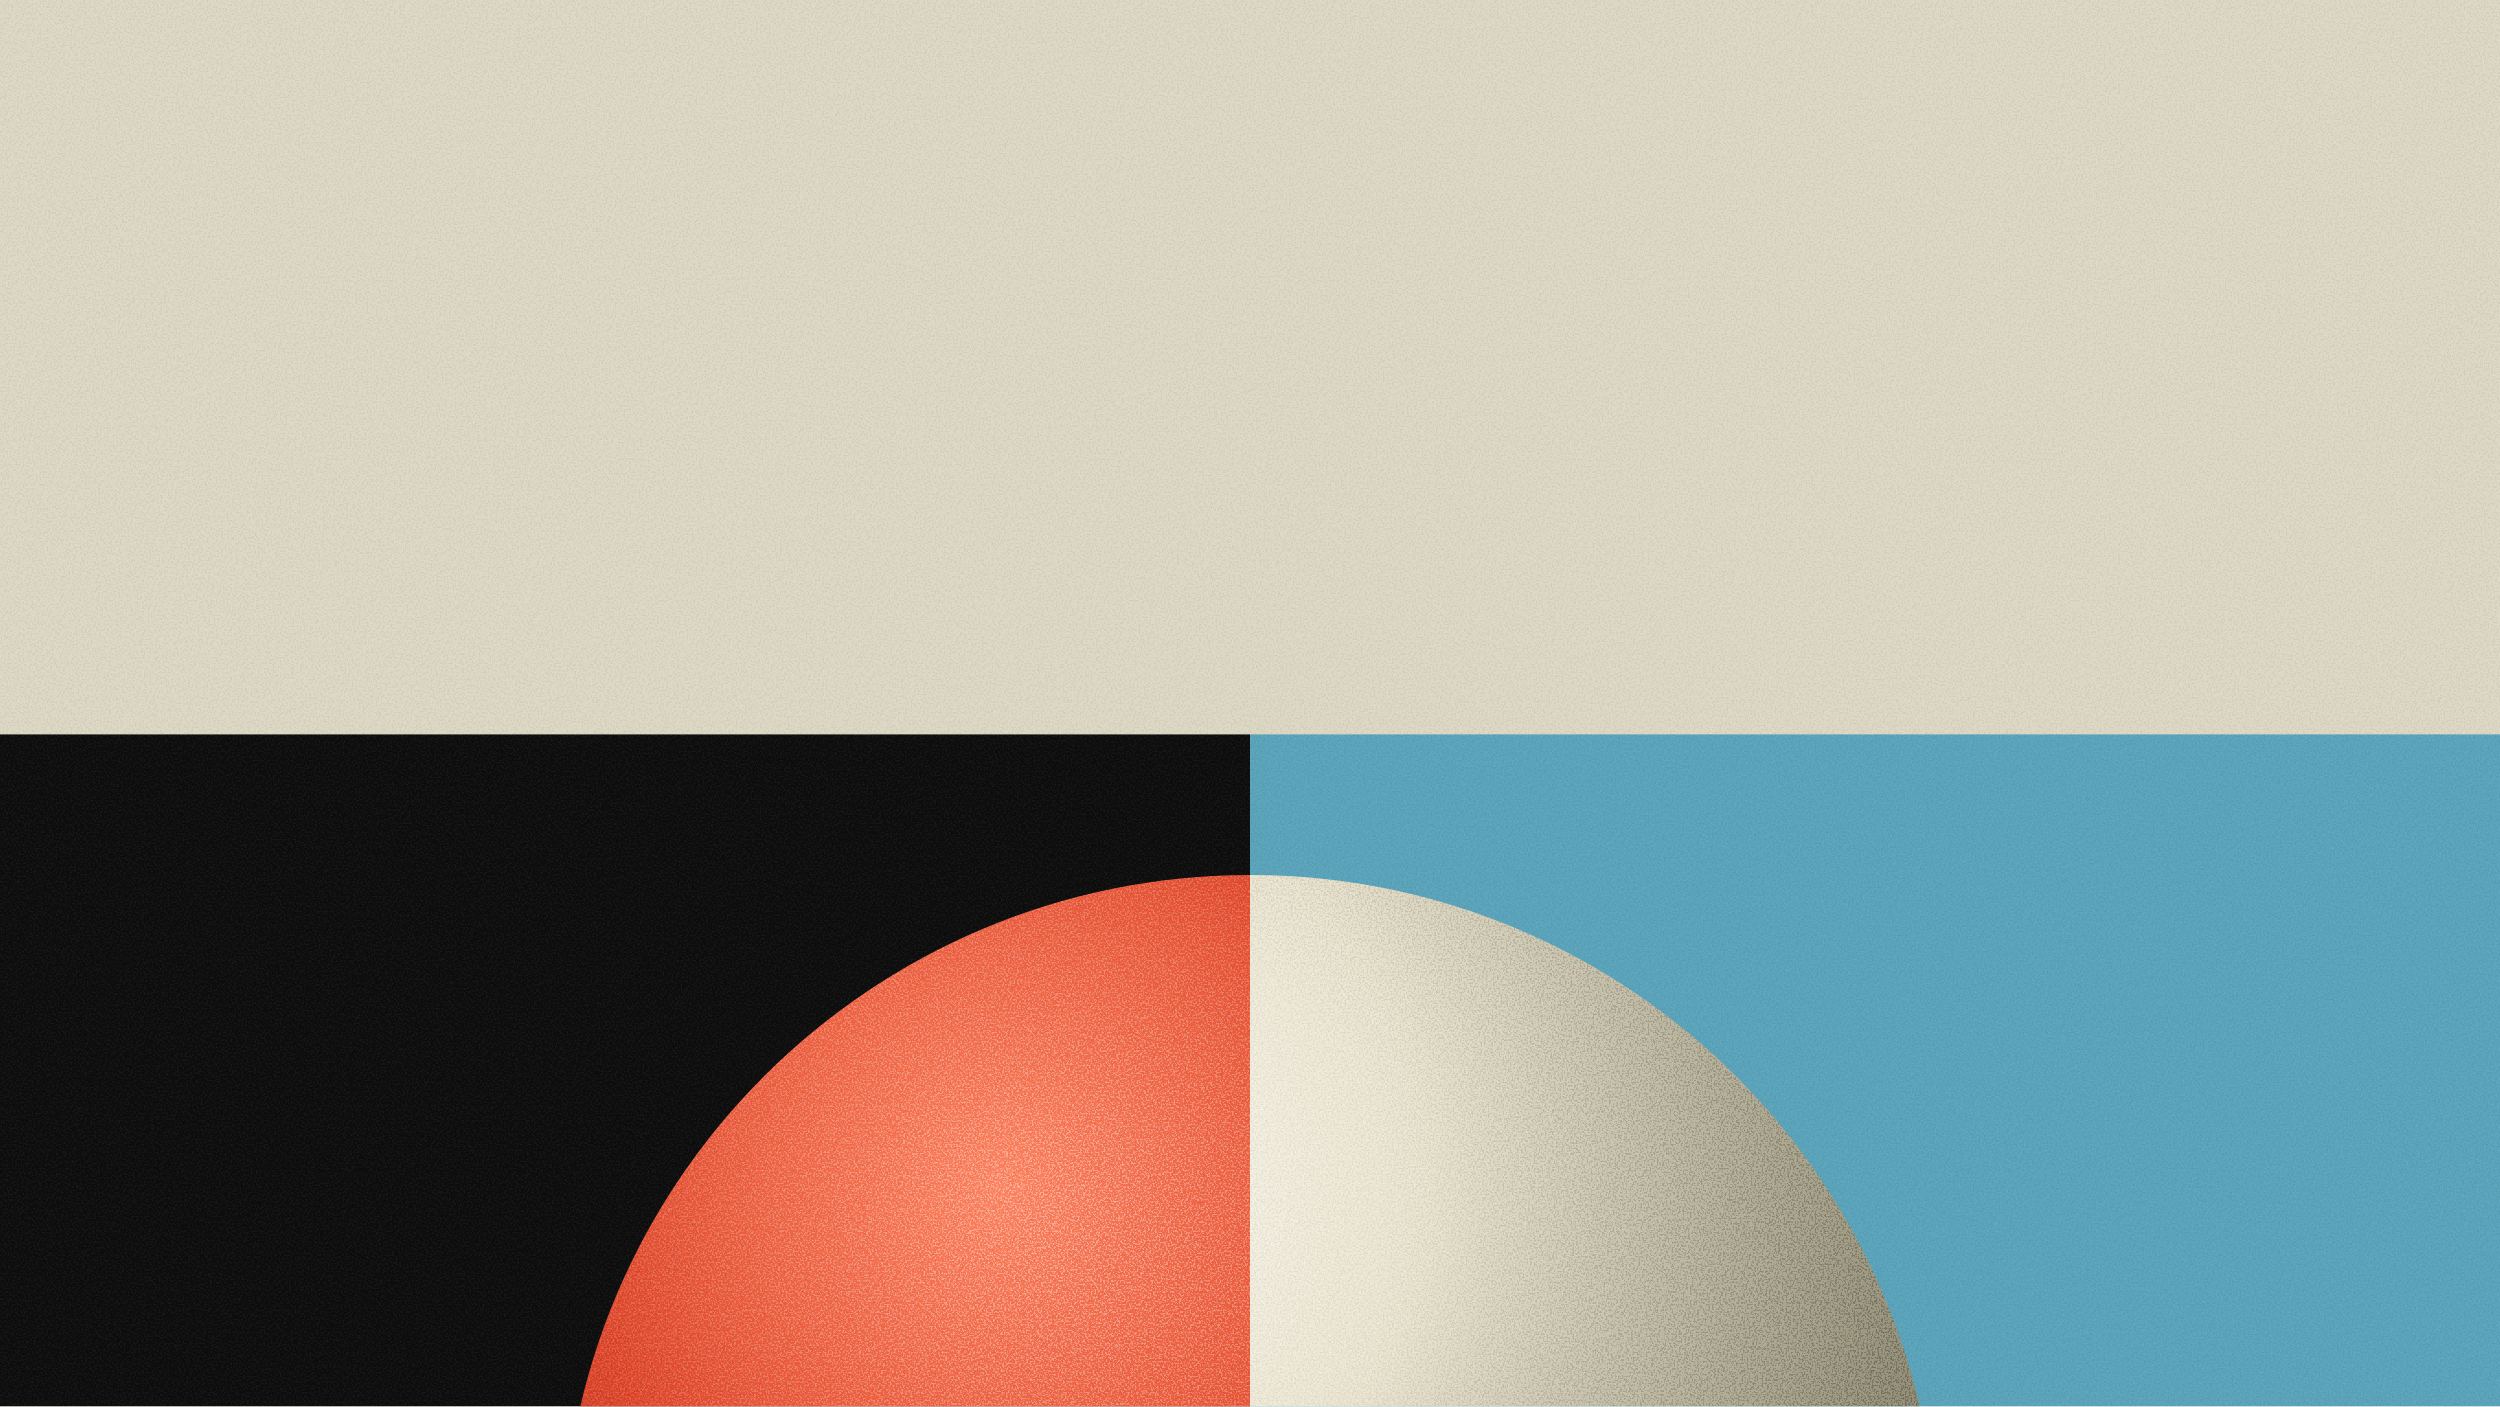
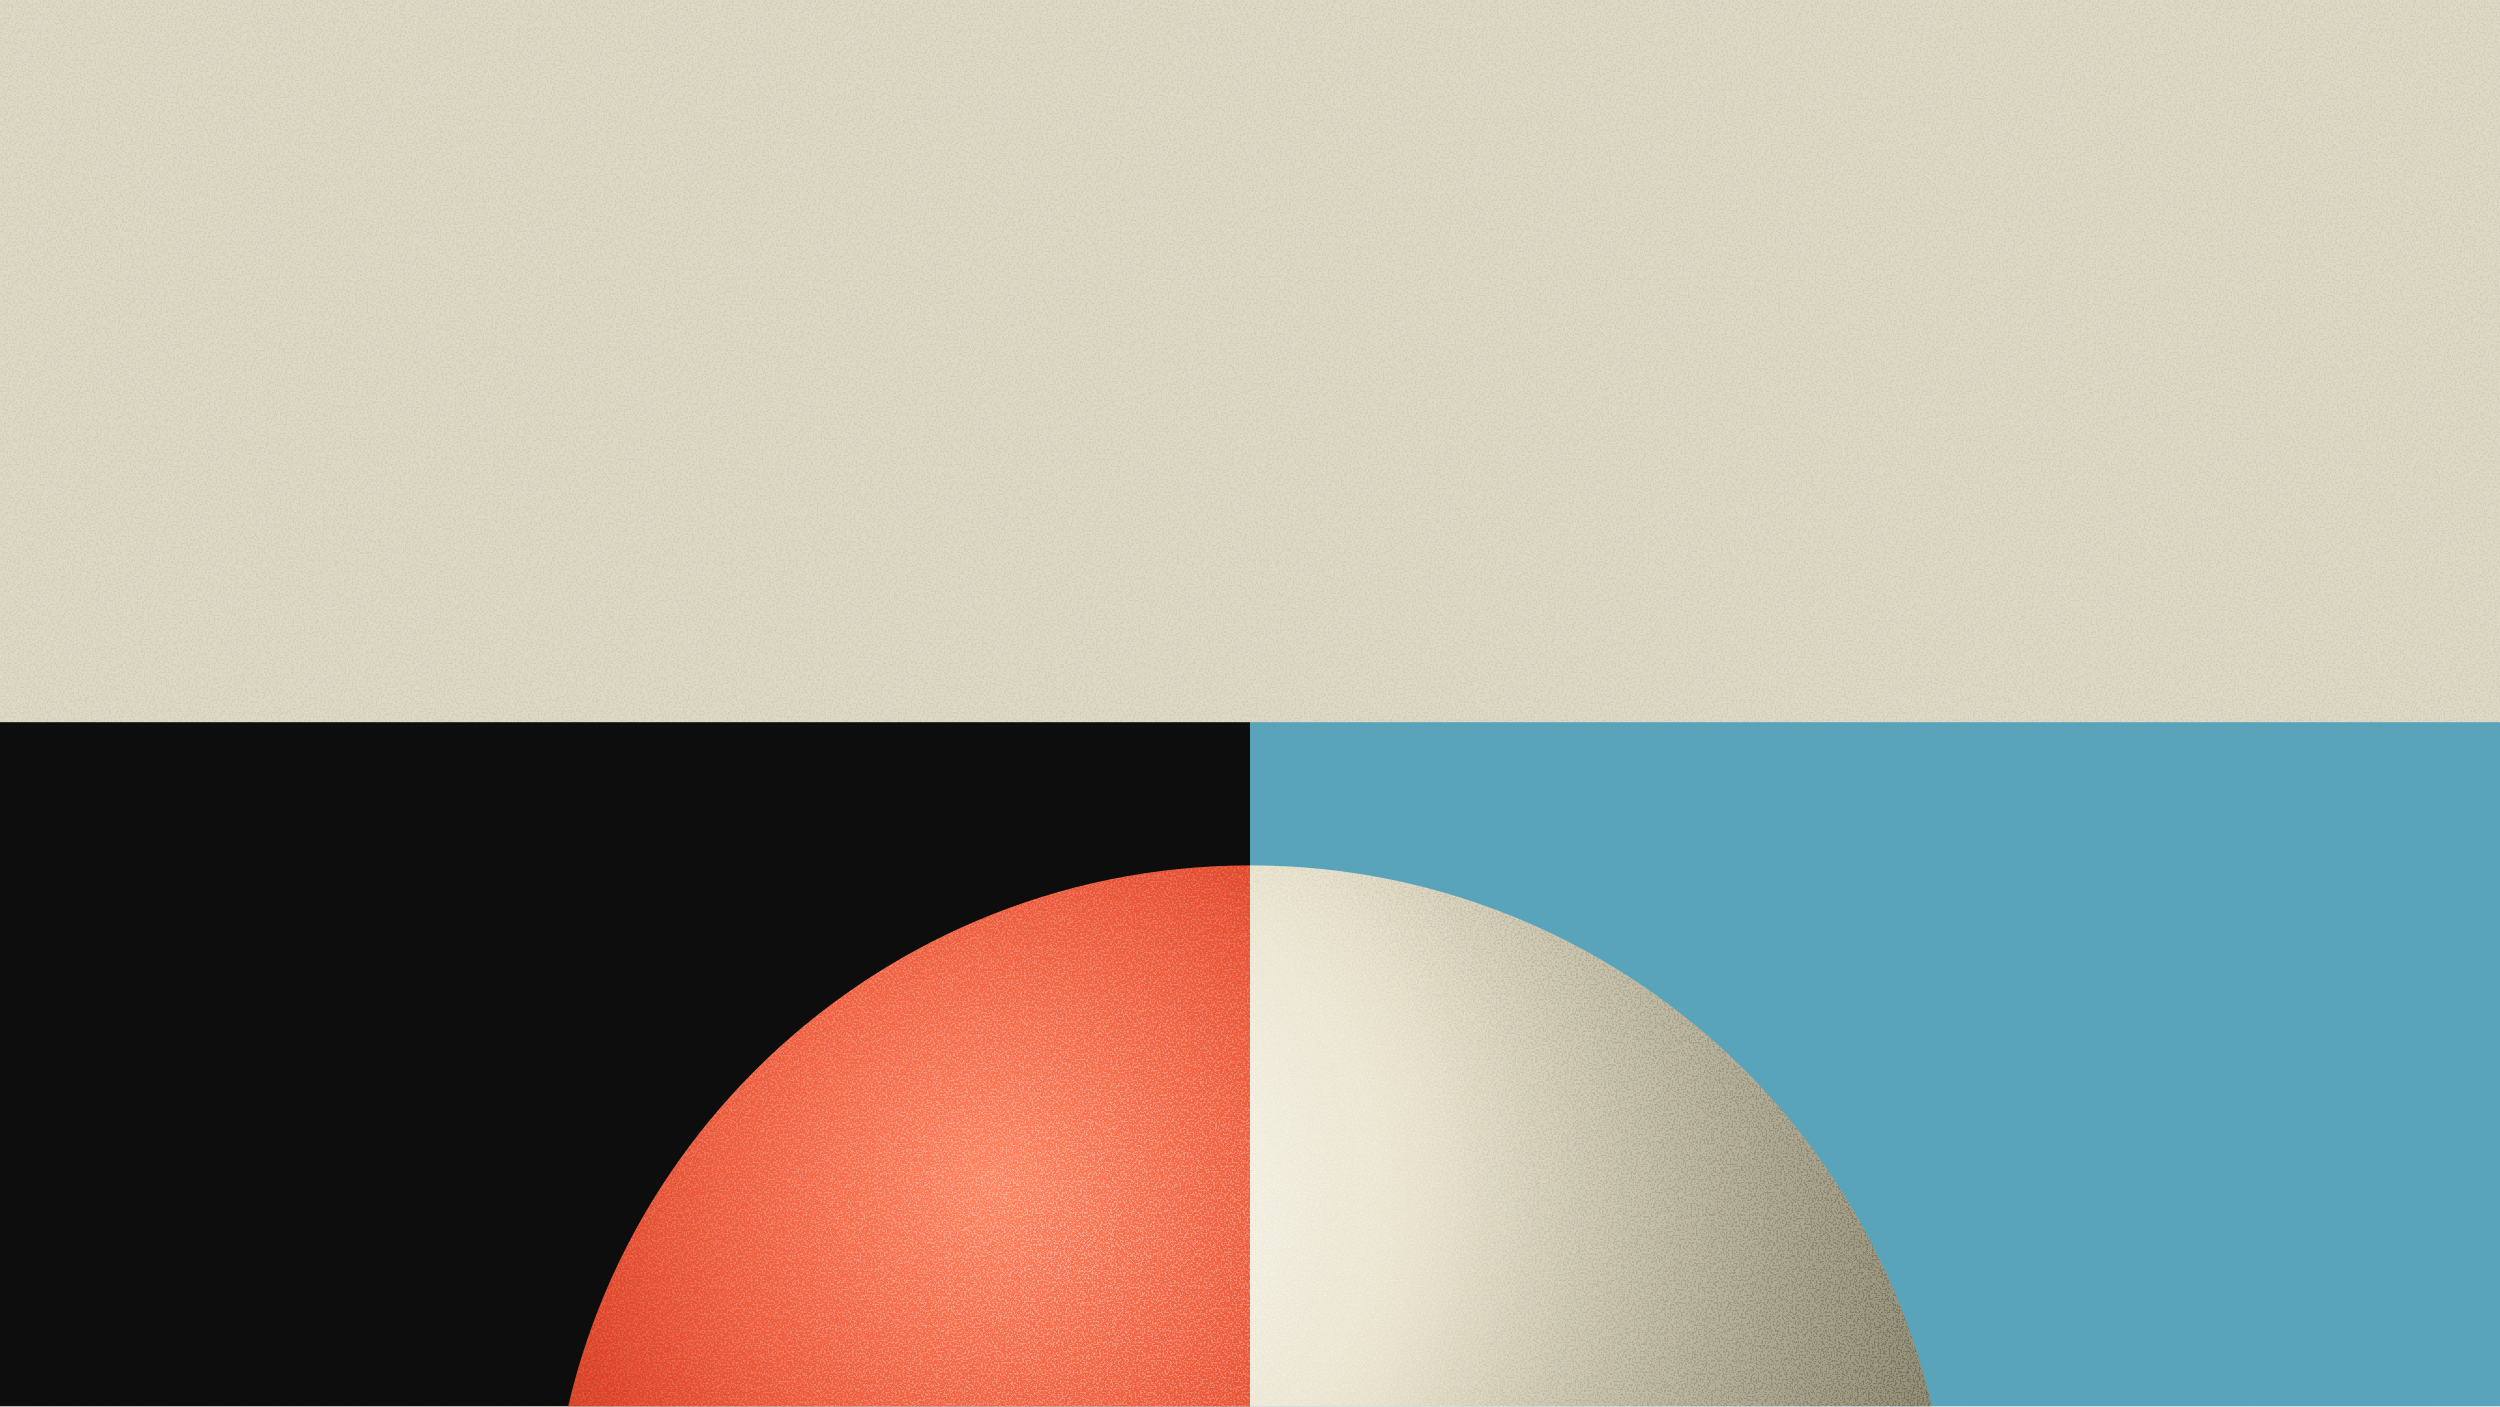
- <svg xmlns="http://www.w3.org/2000/svg" class="bauhaus" viewBox="0 0 1600 900" preserveAspectRatio="xMidYMax slice" aria-hidden="true">
-   <defs>
-     <filter id="gc" x="0" y="0" width="100%" height="100%">
-       <feTurbulence type="fractalNoise" baseFrequency=".85" numOctaves="2" seed="7" />
-       <feColorMatrix values="0 0 0 0 1  0 0 0 0 1  0 0 0 0 1  9 0 0 0 -4.5" />
-     </filter>
-     <filter id="gs" x="0" y="0" width="100%" height="100%">
-       <feTurbulence type="fractalNoise" baseFrequency=".85" numOctaves="2" seed="3" />
-       <feColorMatrix values="0 0 0 0 0  0 0 0 0 0  0 0 0 0 0  9 0 0 0 -4.5" />
-     </filter>
-     <radialGradient id="gr" gradientUnits="userSpaceOnUse" cx="640" cy="760" r="780">
-       <stop offset="0" stop-color="#ff8460" />
-       <stop offset=".35" stop-color="#e2462a" />
-       <stop offset=".8" stop-color="#8a2511" />
-       <stop offset="1" stop-color="#5a150a" />
-     </radialGradient>
-     <radialGradient id="gb" gradientUnits="userSpaceOnUse" cx="640" cy="760" r="780">
-       <stop offset="0" stop-color="#fffdf5" />
-       <stop offset=".35" stop-color="#e8e2cc" />
-       <stop offset=".8" stop-color="#8d8870" />
-       <stop offset="1" stop-color="#5f5b49" />
-     </radialGradient>
-     <radialGradient id="lu" cx=".36" cy=".26" r=".5">
-       <stop offset="0" stop-color="#fff" />
-       <stop offset="1" stop-color="#000" />
-     </radialGradient>
-     <radialGradient id="os" cx=".36" cy=".26" r=".8">
-       <stop offset=".3" stop-color="#000" />
-       <stop offset="1" stop-color="#fff" />
-     </radialGradient>
-     <mask id="ml">
-       <rect x="360" y="560" width="880" height="880" fill="url(#lu)" />
-     </mask>
-     <mask id="ms">
-       <rect x="360" y="560" width="880" height="880" fill="url(#os)" />
-     </mask>
-     <clipPath id="t">
-       <rect y="470" width="1600" height="430" />
-     </clipPath>
-     <clipPath id="sx">
-       <rect x="360" y="470" width="440" height="430" />
-     </clipPath>
-     <clipPath id="dx">
-       <rect x="800" y="470" width="440" height="430" />
-     </clipPath>
-     <clipPath id="cc">
-       <circle cx="800" cy="1000" r="440" />
-     </clipPath>
-   </defs>
-   <rect width="1600" height="900" fill="#ddd8c4" />
-   <rect y="470" width="800" height="430" fill="#0d0d0d" />
-   <rect x="800" y="470" width="800" height="430" fill="#5aa4bb" />
-   <g clip-path="url(#t)">
-     <circle cx="800" cy="1000" r="440" fill="url(#gr)" clip-path="url(#sx)" />
-     <circle cx="800" cy="1000" r="440" fill="url(#gb)" clip-path="url(#dx)" />
-     <g clip-path="url(#cc)">
-       <rect x="360" y="560" width="880" height="880" filter="url(#gc)" mask="url(#ml)" opacity=".35" />
-       <rect x="360" y="560" width="880" height="880" filter="url(#gs)" mask="url(#ms)" opacity=".3" />
+ <svg xmlns="http://www.w3.org/2000/svg" viewBox="0 0 1600 900">
+   <svg width="1600" height="900" viewBox="0 0 1600 900" preserveAspectRatio="xMidYMax slice">
+     <defs>
+       <filter id="f-gc" x="0" y="0" width="100%" height="100%">
+         <feTurbulence type="fractalNoise" baseFrequency=".85" numOctaves="2" seed="7" />
+         <feColorMatrix values="0 0 0 0 1  0 0 0 0 1  0 0 0 0 1  9 0 0 0 -4.5" />
+       </filter>
+       <filter id="f-gs" x="0" y="0" width="100%" height="100%">
+         <feTurbulence type="fractalNoise" baseFrequency=".85" numOctaves="2" seed="3" />
+         <feColorMatrix values="0 0 0 0 0  0 0 0 0 0  0 0 0 0 0  9 0 0 0 -4.5" />
+       </filter>
+       <radialGradient id="f-gr" gradientUnits="userSpaceOnUse" cx="640" cy="760" r="780">
+         <stop offset="0" stop-color="#ff8460" />
+         <stop offset=".35" stop-color="#e2462a" />
+         <stop offset=".8" stop-color="#8a2511" />
+         <stop offset="1" stop-color="#5a150a" />
+       </radialGradient>
+       <radialGradient id="f-gb" gradientUnits="userSpaceOnUse" cx="640" cy="760" r="780">
+         <stop offset="0" stop-color="#fffdf5" />
+         <stop offset=".35" stop-color="#e8e2cc" />
+         <stop offset=".8" stop-color="#8d8870" />
+         <stop offset="1" stop-color="#5f5b49" />
+       </radialGradient>
+       <radialGradient id="f-lu" cx=".36" cy=".26" r=".5">
+         <stop offset="0" stop-color="#fff" />
+         <stop offset="1" stop-color="#000" />
+       </radialGradient>
+       <radialGradient id="f-os" cx=".36" cy=".26" r=".8">
+         <stop offset=".3" stop-color="#000" />
+         <stop offset="1" stop-color="#fff" />
+       </radialGradient>
+       <mask id="f-ml">
+         <rect x="360" y="560" width="880" height="880" fill="url(#f-lu)" />
+       </mask>
+       <mask id="f-ms">
+         <rect x="360" y="560" width="880" height="880" fill="url(#f-os)" />
+       </mask>
+       <clipPath id="f-t">
+         <rect y="470" width="1600" height="430" />
+       </clipPath>
+       <clipPath id="f-sx">
+         <rect x="360" y="470" width="440" height="430" />
+       </clipPath>
+       <clipPath id="f-dx">
+         <rect x="800" y="470" width="440" height="430" />
+       </clipPath>
+       <clipPath id="f-cc">
+         <circle cx="800" cy="1000" r="440" />
+       </clipPath>
+     </defs>
+     <rect width="1600" height="900" fill="#ddd8c4" />
+     <rect width="1600" height="900" filter="url(#f-gs)" opacity=".05" />
+     <rect width="1600" height="900" filter="url(#f-gc)" opacity=".04" />
+   </svg>
+   <svg x="0" y="450" width="1600" height="450" viewBox="0 458 1600 442" preserveAspectRatio="xMidYMax slice" overflow="hidden">
+     <defs>
+       <filter id="s-gc" x="0" y="0" width="100%" height="100%">
+         <feTurbulence type="fractalNoise" baseFrequency=".85" numOctaves="2" seed="7" />
+         <feColorMatrix values="0 0 0 0 1  0 0 0 0 1  0 0 0 0 1  9 0 0 0 -4.5" />
+       </filter>
+       <filter id="s-gs" x="0" y="0" width="100%" height="100%">
+         <feTurbulence type="fractalNoise" baseFrequency=".85" numOctaves="2" seed="3" />
+         <feColorMatrix values="0 0 0 0 0  0 0 0 0 0  0 0 0 0 0  9 0 0 0 -4.5" />
+       </filter>
+       <radialGradient id="s-gr" gradientUnits="userSpaceOnUse" cx="640" cy="760" r="780">
+         <stop offset="0" stop-color="#ff8460" />
+         <stop offset=".35" stop-color="#e2462a" />
+         <stop offset=".8" stop-color="#8a2511" />
+         <stop offset="1" stop-color="#5a150a" />
+       </radialGradient>
+       <radialGradient id="s-gb" gradientUnits="userSpaceOnUse" cx="640" cy="760" r="780">
+         <stop offset="0" stop-color="#fffdf5" />
+         <stop offset=".35" stop-color="#e8e2cc" />
+         <stop offset=".8" stop-color="#8d8870" />
+         <stop offset="1" stop-color="#5f5b49" />
+       </radialGradient>
+       <radialGradient id="s-lu" cx=".36" cy=".26" r=".5">
+         <stop offset="0" stop-color="#fff" />
+         <stop offset="1" stop-color="#000" />
+       </radialGradient>
+       <radialGradient id="s-os" cx=".36" cy=".26" r=".8">
+         <stop offset=".3" stop-color="#000" />
+         <stop offset="1" stop-color="#fff" />
+       </radialGradient>
+       <mask id="s-ml">
+         <rect x="360" y="560" width="880" height="880" fill="url(#s-lu)" />
+       </mask>
+       <mask id="s-ms">
+         <rect x="360" y="560" width="880" height="880" fill="url(#s-os)" />
+       </mask>
+       <clipPath id="s-t">
+         <rect y="470" width="1600" height="430" />
+       </clipPath>
+       <clipPath id="s-sx">
+         <rect x="360" y="470" width="440" height="430" />
+       </clipPath>
+       <clipPath id="s-dx">
+         <rect x="800" y="470" width="440" height="430" />
+       </clipPath>
+       <clipPath id="s-cc">
+         <circle cx="800" cy="1000" r="440" />
+       </clipPath>
+     </defs>
+     <rect y="470" width="800" height="430" fill="#0d0d0d" />
+     <rect x="800" y="470" width="800" height="430" fill="#5aa4bb" />
+     <g clip-path="url(#s-t)">
+       <circle cx="800" cy="1000" r="440" fill="url(#s-gr)" clip-path="url(#s-sx)" />
+       <circle cx="800" cy="1000" r="440" fill="url(#s-gb)" clip-path="url(#s-dx)" />
+       <g clip-path="url(#s-cc)">
+         <rect x="360" y="560" width="880" height="880" filter="url(#s-gc)" mask="url(#s-ml)" opacity=".35" />
+         <rect x="360" y="560" width="880" height="880" filter="url(#s-gs)" mask="url(#s-ms)" opacity=".3" />
+       </g>
    </g>
-   </g>
-   <rect width="1600" height="900" filter="url(#gs)" opacity=".05" />
-   <rect width="1600" height="900" filter="url(#gc)" opacity=".04" />
+   </svg>
</svg>
